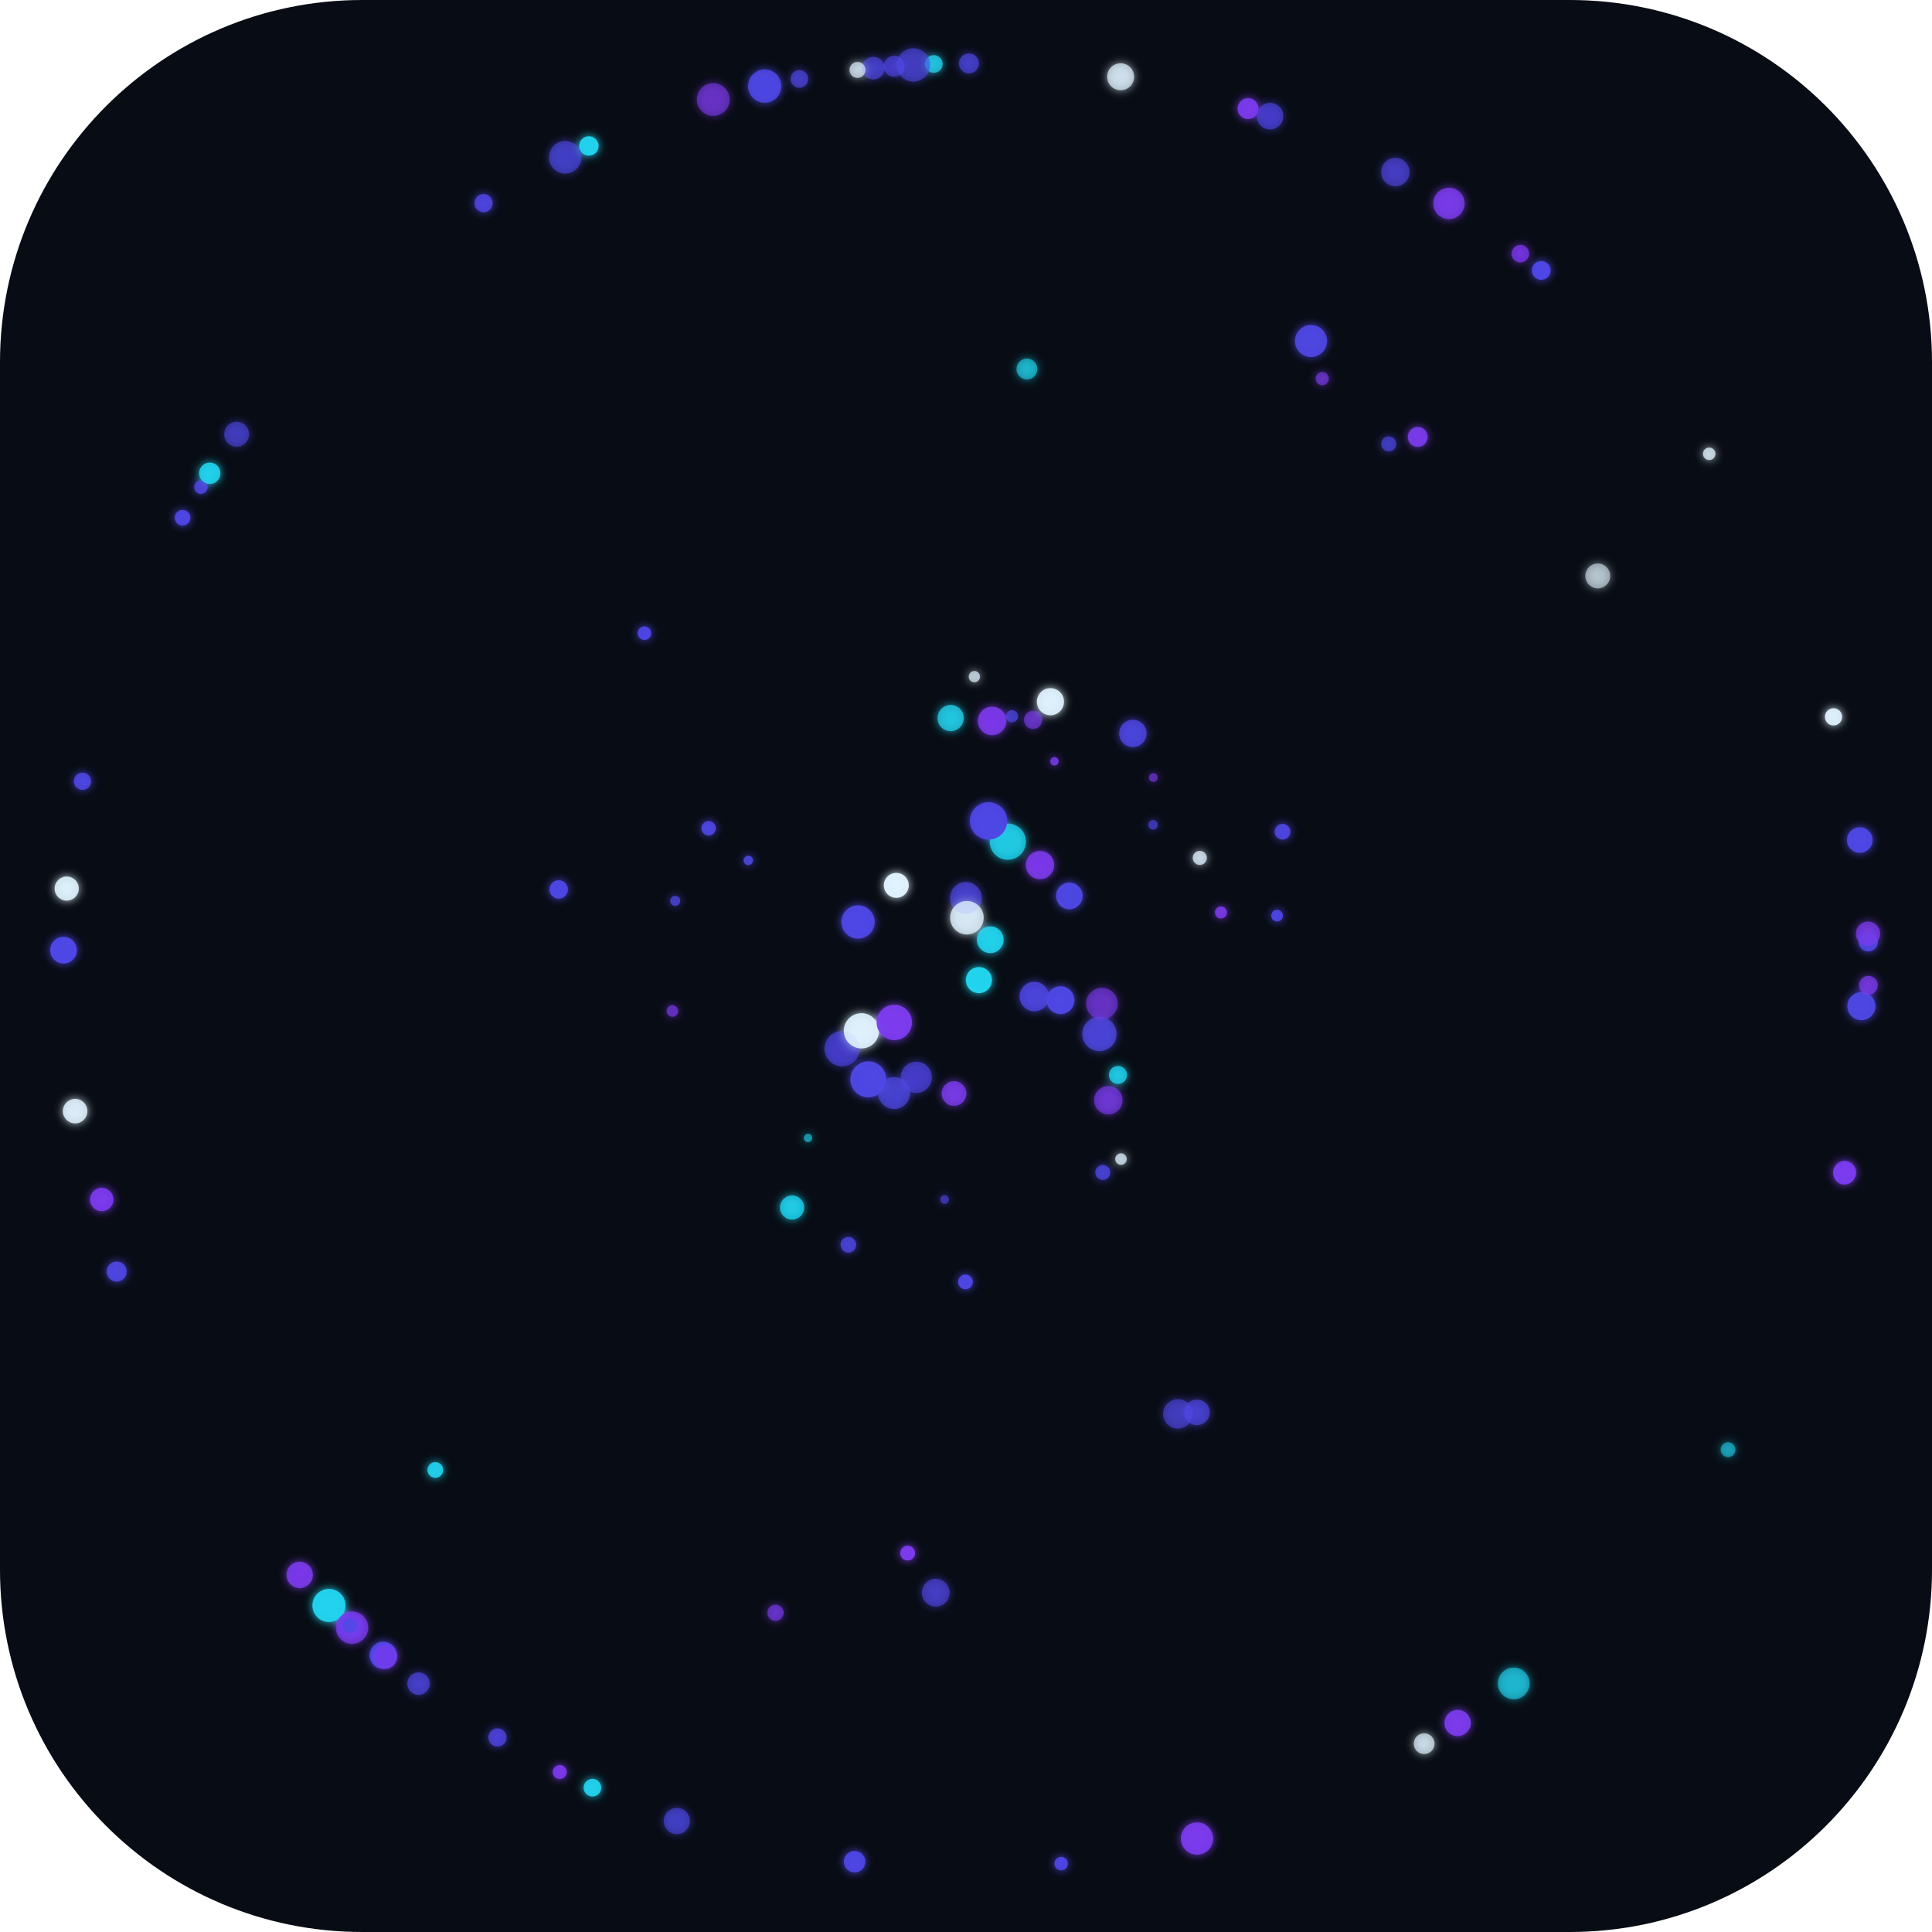
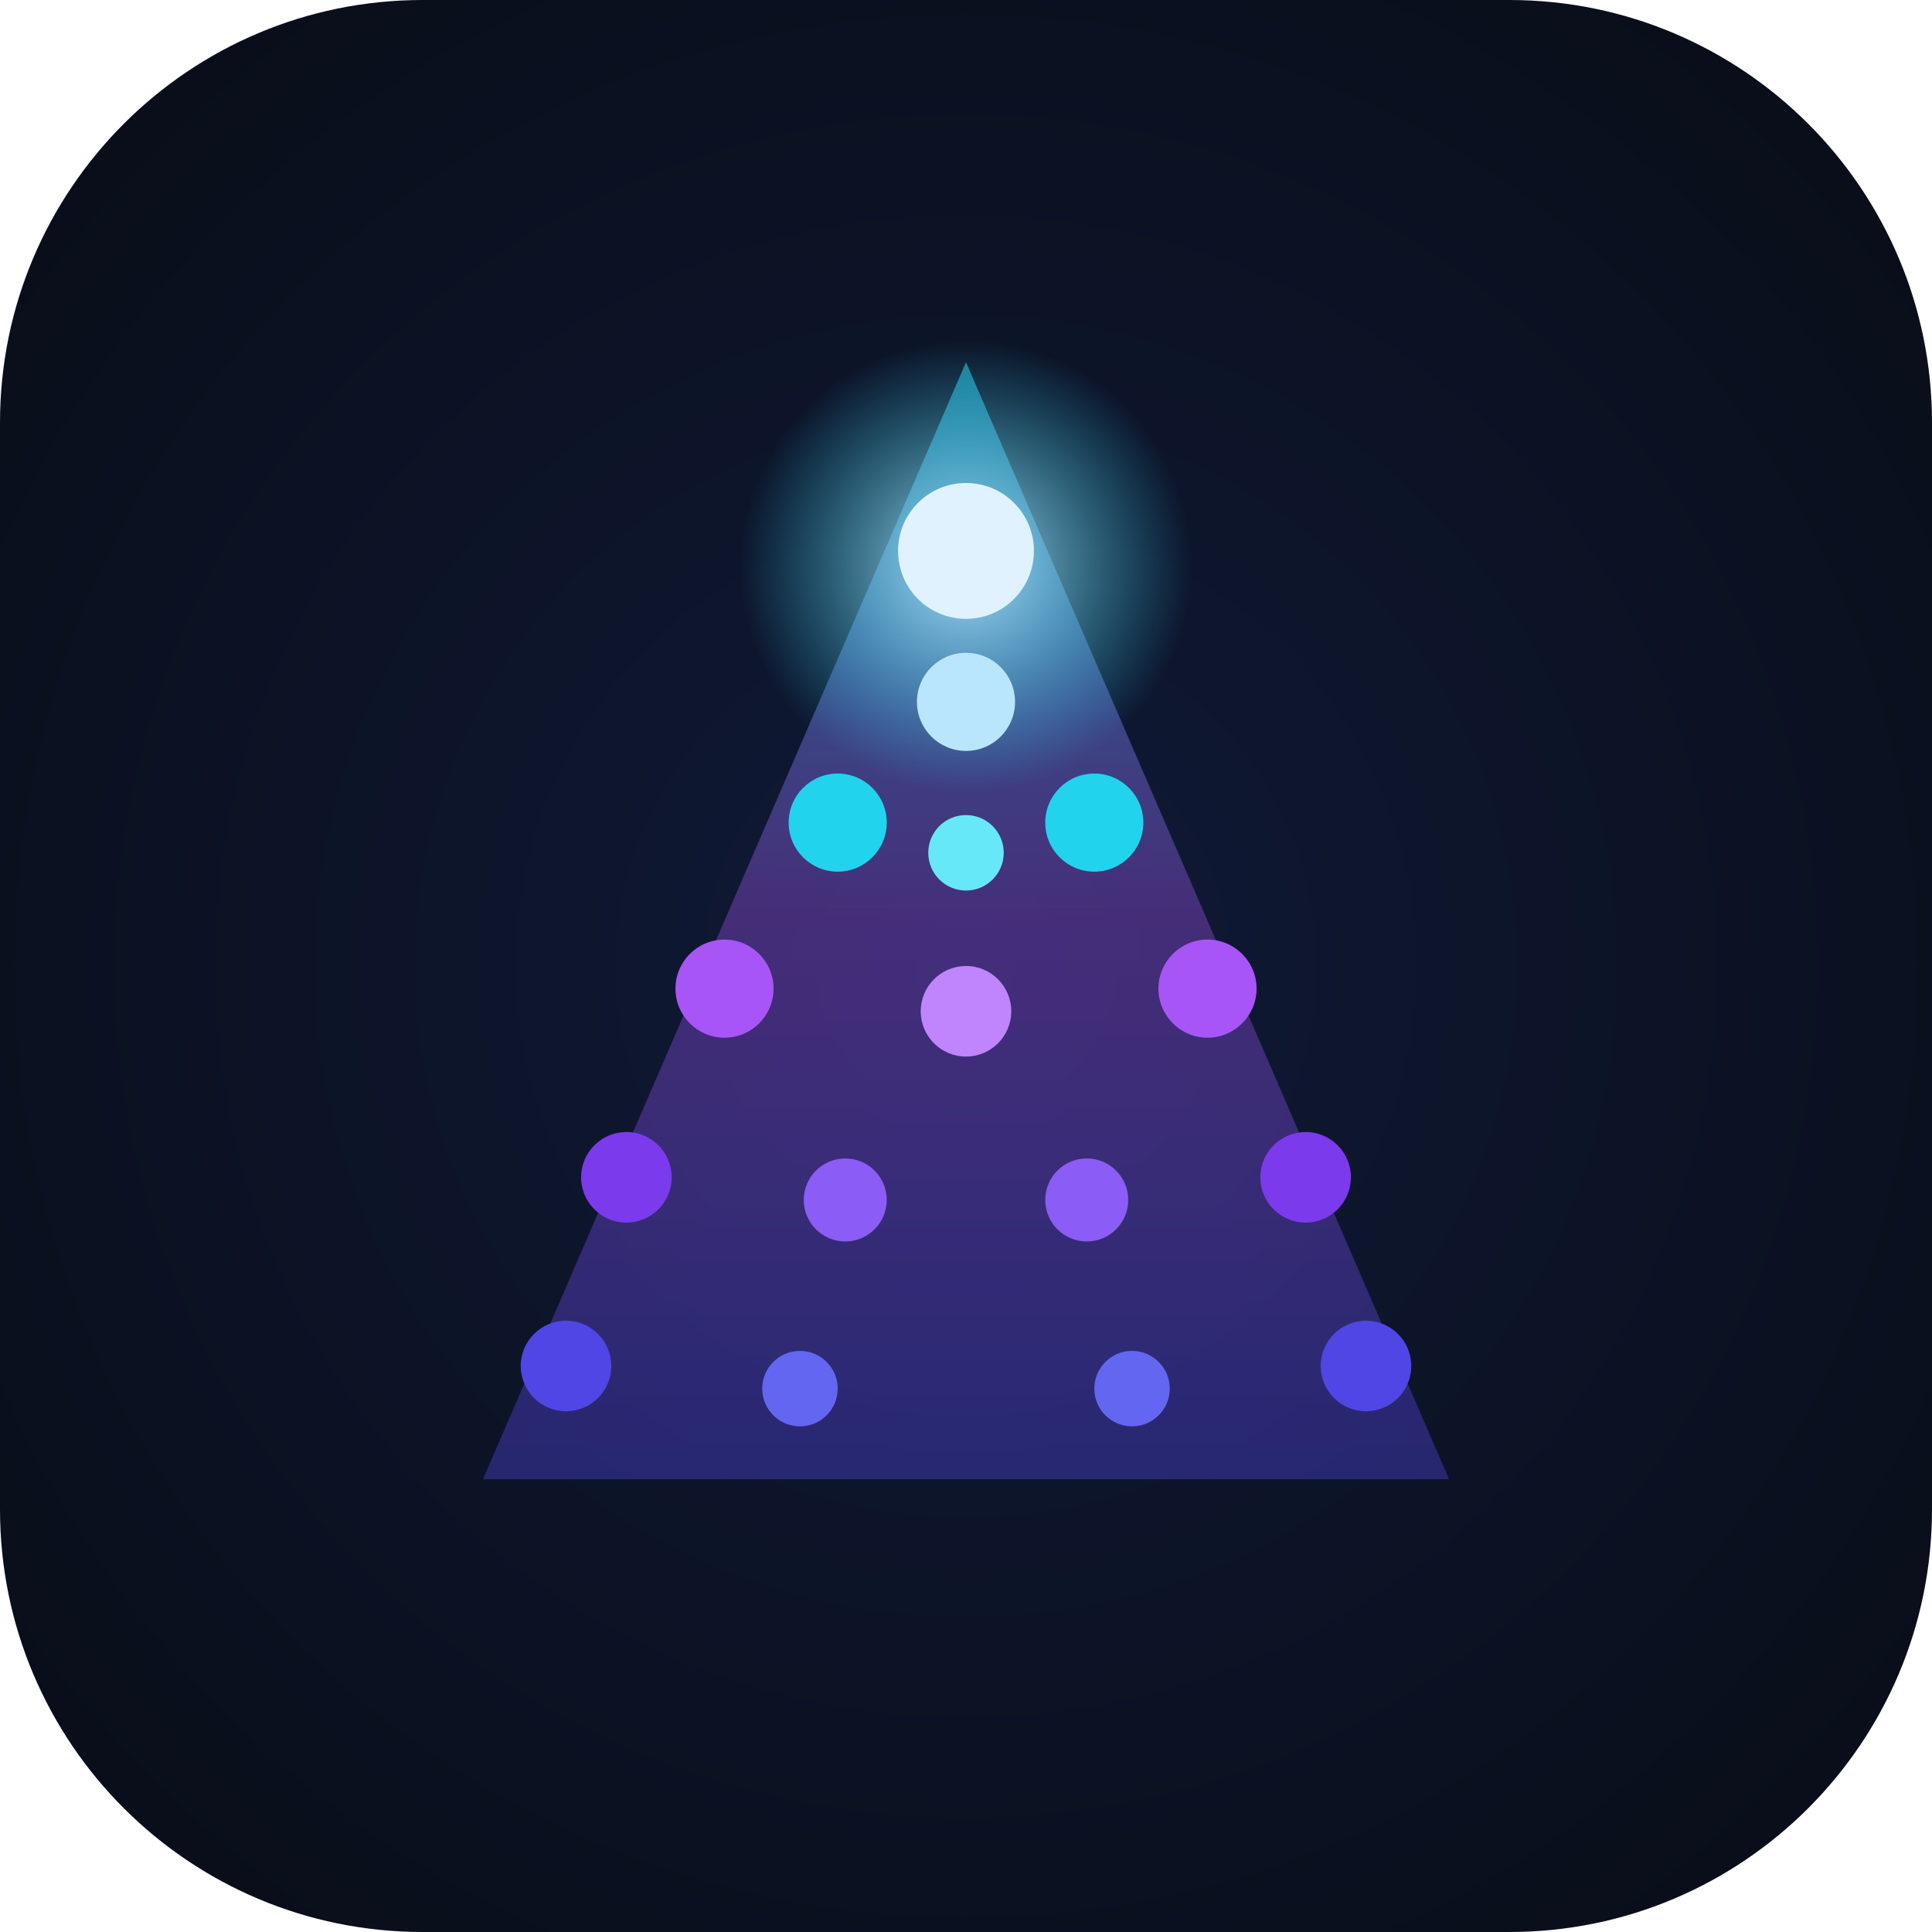
- <svg xmlns="http://www.w3.org/2000/svg" viewBox="0 0 512 512" fill="none">
-   <rect width="512" height="512" rx="96" fill="#080C14" />
-   <g filter="url(#glow)">
-     <circle cx="255.97" cy="237.96" r="4.21" fill="#4F46E5" opacity="0.63" />
-     <circle cx="262.44" cy="249.04" r="3.54" fill="#22D3EE" opacity="0.89" />
-     <circle cx="281.05" cy="265.05" r="3.68" fill="#4F46E5" opacity="0.93" />
-     <circle cx="291.36" cy="274.01" r="4.55" fill="#4F46E5" opacity="0.72" />
-     <circle cx="237.53" cy="234.63" r="3.30" fill="#E0F2FE" opacity="0.98" />
-     <circle cx="223.17" cy="277.90" r="4.67" fill="#4F46E5" opacity="0.62" />
-     <circle cx="228.29" cy="273.18" r="4.67" fill="#E0F2FE" opacity="0.90" />
-     <circle cx="236.95" cy="289.68" r="4.23" fill="#4F46E5" opacity="0.66" />
-     <circle cx="274.11" cy="264.09" r="3.91" fill="#4F46E5" opacity="0.76" />
-     <circle cx="267.08" cy="223.05" r="4.80" fill="#22D3EE" opacity="0.76" />
-     <circle cx="242.83" cy="285.50" r="4.13" fill="#4F46E5" opacity="0.62" />
-     <circle cx="275.60" cy="229.25" r="3.75" fill="#7C3AED" opacity="0.84" />
-     <circle cx="227.39" cy="244.33" r="4.41" fill="#4F46E5" opacity="0.94" />
-     <circle cx="292.02" cy="265.97" r="4.20" fill="#7C3AED" opacity="0.55" />
-     <circle cx="256.24" cy="243.20" r="4.45" fill="#E0F2FE" opacity="0.78" />
-     <circle cx="261.98" cy="217.55" r="4.95" fill="#4F46E5" opacity="0.96" />
-     <circle cx="259.42" cy="259.74" r="3.45" fill="#22D3EE" opacity="0.99" />
-     <circle cx="230.11" cy="286.04" r="4.76" fill="#4F46E5" opacity="0.93" />
-     <circle cx="236.99" cy="270.96" r="4.68" fill="#7C3AED" opacity="0.96" />
-     <circle cx="283.40" cy="237.43" r="3.53" fill="#4F46E5" opacity="0.92" />
-     <circle cx="252.82" cy="289.78" r="3.27" fill="#7C3AED" opacity="0.78" />
-     <circle cx="272.15" cy="97.79" r="2.76" fill="#22D3EE" opacity="0.62" />
-     <circle cx="19.91" cy="294.46" r="3.25" fill="#E0F2FE" opacity="0.85" />
-     <circle cx="110.92" cy="446.18" r="2.99" fill="#4F46E5" opacity="0.63" />
-     <circle cx="488.86" cy="310.69" r="3.05" fill="#7C3AED" opacity="0.94" />
-     <circle cx="53.24" cy="129.10" r="1.79" fill="#4F46E5" opacity="0.83" />
-     <circle cx="247.98" cy="422.07" r="3.68" fill="#4F46E5" opacity="0.58" />
-     <circle cx="209.91" cy="320.01" r="3.20" fill="#22D3EE" opacity="0.79" />
-     <circle cx="148.34" cy="469.60" r="1.85" fill="#7C3AED" opacity="0.92" />
-     <circle cx="179.37" cy="482.59" r="3.47" fill="#4F46E5" opacity="0.60" />
-     <circle cx="488.78" cy="311.05" r="2.90" fill="#7C3AED" opacity="0.80" />
-     <circle cx="157.00" cy="473.75" r="2.34" fill="#22D3EE" opacity="0.92" />
-     <circle cx="317.21" cy="374.30" r="3.40" fill="#4F46E5" opacity="0.63" />
-     <circle cx="368.02" cy="117.64" r="2.00" fill="#4F46E5" opacity="0.64" />
-     <circle cx="92.80" cy="430.88" r="3.46" fill="#4F46E5" opacity="0.82" />
-     <circle cx="402.90" cy="67.22" r="2.32" fill="#7C3AED" opacity="0.75" />
-     <circle cx="251.94" cy="190.29" r="3.48" fill="#22D3EE" opacity="0.74" />
-     <circle cx="423.43" cy="152.63" r="3.30" fill="#E0F2FE" opacity="0.55" />
-     <circle cx="383.98" cy="53.91" r="4.15" fill="#7C3AED" opacity="0.81" />
-     <circle cx="21.86" cy="207.04" r="2.29" fill="#4F46E5" opacity="0.86" />
-     <circle cx="247.47" cy="16.95" r="2.35" fill="#22D3EE" opacity="0.75" />
-     <circle cx="495.11" cy="249.60" r="2.55" fill="#4F46E5" opacity="0.88" />
-     <circle cx="339.89" cy="220.41" r="2.09" fill="#4F46E5" opacity="0.88" />
-     <circle cx="242.07" cy="17.21" r="4.42" fill="#4F46E5" opacity="0.56" />
-     <circle cx="377.42" cy="462.09" r="2.75" fill="#E0F2FE" opacity="0.68" />
-     <circle cx="281.22" cy="493.87" r="1.77" fill="#4F46E5" opacity="0.95" />
-     <circle cx="312.15" cy="374.70" r="3.91" fill="#4F46E5" opacity="0.56" />
-     <circle cx="48.38" cy="137.21" r="2.07" fill="#4F46E5" opacity="0.94" />
-     <circle cx="87.18" cy="425.46" r="4.38" fill="#22D3EE" opacity="0.97" />
-     <circle cx="375.71" cy="115.79" r="2.64" fill="#7C3AED" opacity="0.88" />
-     <circle cx="485.90" cy="189.97" r="2.28" fill="#E0F2FE" opacity="0.94" />
-     <circle cx="17.68" cy="235.48" r="3.20" fill="#E0F2FE" opacity="0.88" />
-     <circle cx="93.29" cy="431.34" r="4.28" fill="#7C3AED" opacity="0.74" />
-     <circle cx="293.72" cy="291.57" r="3.77" fill="#7C3AED" opacity="0.63" />
-     <circle cx="278.38" cy="185.96" r="3.59" fill="#E0F2FE" opacity="0.92" />
-     <circle cx="231.44" cy="18.06" r="3.00" fill="#4F46E5" opacity="0.61" />
-     <circle cx="492.86" cy="222.62" r="3.39" fill="#4F46E5" opacity="0.94" />
-     <circle cx="202.66" cy="22.82" r="4.41" fill="#4F46E5" opacity="0.87" />
-     <circle cx="240.54" cy="411.59" r="1.96" fill="#7C3AED" opacity="0.98" />
-     <circle cx="369.79" cy="45.60" r="3.77" fill="#4F46E5" opacity="0.58" />
-     <circle cx="211.84" cy="20.91" r="2.35" fill="#4F46E5" opacity="0.63" />
-     <circle cx="296.98" cy="20.34" r="3.57" fill="#E0F2FE" opacity="0.71" />
-     <circle cx="273.78" cy="190.77" r="2.42" fill="#7C3AED" opacity="0.60" />
-     <circle cx="350.41" cy="100.33" r="1.76" fill="#7C3AED" opacity="0.62" />
-     <circle cx="92.71" cy="430.79" r="1.89" fill="#4F46E5" opacity="0.92" />
-     <circle cx="79.42" cy="417.36" r="3.49" fill="#7C3AED" opacity="0.85" />
-     <circle cx="156.06" cy="38.68" r="2.57" fill="#22D3EE" opacity="0.97" />
-     <circle cx="62.72" cy="115.07" r="3.30" fill="#4F46E5" opacity="0.56" />
-     <circle cx="452.96" cy="120.27" r="1.66" fill="#E0F2FE" opacity="0.77" />
-     <circle cx="317.22" cy="487.23" r="4.28" fill="#7C3AED" opacity="0.91" />
-     <circle cx="149.80" cy="41.67" r="4.32" fill="#4F46E5" opacity="0.60" />
-     <circle cx="16.84" cy="251.80" r="3.52" fill="#4F46E5" opacity="1.00" />
-     <circle cx="227.25" cy="18.53" r="2.12" fill="#E0F2FE" opacity="0.67" />
-     <circle cx="493.29" cy="266.64" r="3.72" fill="#4F46E5" opacity="0.91" />
-     <circle cx="300.22" cy="194.37" r="3.63" fill="#4F46E5" opacity="0.77" />
-     <circle cx="408.44" cy="71.67" r="2.48" fill="#4F46E5" opacity="0.98" />
-     <circle cx="30.92" cy="336.98" r="2.66" fill="#4F46E5" opacity="0.88" />
-     <circle cx="330.75" cy="28.78" r="2.77" fill="#7C3AED" opacity="0.91" />
-     <circle cx="115.37" cy="389.56" r="2.08" fill="#22D3EE" opacity="0.91" />
-     <circle cx="170.79" cy="167.80" r="1.79" fill="#4F46E5" opacity="0.96" />
-     <circle cx="189.02" cy="26.37" r="4.35" fill="#7C3AED" opacity="0.56" />
-     <circle cx="101.59" cy="438.69" r="3.60" fill="#4F46E5" opacity="0.98" />
-     <circle cx="495.15" cy="261.11" r="2.50" fill="#7C3AED" opacity="0.71" />
-     <circle cx="336.57" cy="30.78" r="3.52" fill="#4F46E5" opacity="0.62" />
-     <circle cx="262.92" cy="191.05" r="3.78" fill="#7C3AED" opacity="0.84" />
-     <circle cx="457.96" cy="384.17" r="1.96" fill="#22D3EE" opacity="0.56" />
-     <circle cx="236.96" cy="17.56" r="2.78" fill="#4F46E5" opacity="0.62" />
-     <circle cx="128.15" cy="53.83" r="2.41" fill="#4F46E5" opacity="0.83" />
-     <circle cx="55.59" cy="125.42" r="2.83" fill="#22D3EE" opacity="0.89" />
-     <circle cx="256.78" cy="16.80" r="2.65" fill="#4F46E5" opacity="0.64" />
-     <circle cx="205.52" cy="427.40" r="2.16" fill="#7C3AED" opacity="0.63" />
-     <circle cx="296.28" cy="284.88" r="2.39" fill="#22D3EE" opacity="0.79" />
-     <circle cx="26.96" cy="317.88" r="3.09" fill="#7C3AED" opacity="0.94" />
-     <circle cx="226.48" cy="493.37" r="2.84" fill="#4F46E5" opacity="0.96" />
-     <circle cx="401.16" cy="446.12" r="4.20" fill="#22D3EE" opacity="0.61" />
-     <circle cx="347.43" cy="90.37" r="4.25" fill="#4F46E5" opacity="0.88" />
-     <circle cx="386.28" cy="456.61" r="3.48" fill="#7C3AED" opacity="0.90" />
-     <circle cx="495.05" cy="247.43" r="3.22" fill="#7C3AED" opacity="0.72" />
-     <circle cx="102.06" cy="439.08" r="3.20" fill="#7C3AED" opacity="0.72" />
-     <circle cx="148.06" cy="235.71" r="2.44" fill="#4F46E5" opacity="0.94" />
-     <circle cx="492.74" cy="221.80" r="1.92" fill="#4F46E5" opacity="0.58" />
-     <circle cx="131.84" cy="460.45" r="2.42" fill="#4F46E5" opacity="0.75" />
-     <circle cx="198.31" cy="228.02" r="1.25" fill="#4F46E5" opacity="0.86" />
-     <circle cx="297.07" cy="307.17" r="1.53" fill="#E0F2FE" opacity="0.73" />
-     <circle cx="214.14" cy="301.58" r="1.11" fill="#22D3EE" opacity="0.60" />
-     <circle cx="268.19" cy="189.80" r="1.62" fill="#4F46E5" opacity="0.69" />
-     <circle cx="224.83" cy="329.88" r="2.09" fill="#4F46E5" opacity="0.76" />
-     <circle cx="187.79" cy="219.50" r="1.91" fill="#4F46E5" opacity="0.88" />
-     <circle cx="250.31" cy="317.88" r="1.18" fill="#4F46E5" opacity="0.59" />
-     <circle cx="258.22" cy="179.32" r="1.50" fill="#E0F2FE" opacity="0.70" />
-     <circle cx="305.56" cy="218.58" r="1.26" fill="#4F46E5" opacity="0.65" />
-     <circle cx="279.43" cy="201.76" r="1.13" fill="#7C3AED" opacity="0.81" />
-     <circle cx="305.64" cy="206.06" r="1.17" fill="#7C3AED" opacity="0.61" />
-     <circle cx="178.93" cy="238.74" r="1.34" fill="#4F46E5" opacity="0.74" />
-     <circle cx="178.19" cy="267.93" r="1.55" fill="#7C3AED" opacity="0.64" />
-     <circle cx="317.96" cy="227.35" r="1.87" fill="#E0F2FE" opacity="0.74" />
-     <circle cx="292.26" cy="310.71" r="1.99" fill="#4F46E5" opacity="0.76" />
-     <circle cx="255.86" cy="339.72" r="1.95" fill="#4F46E5" opacity="0.93" />
-     <circle cx="323.57" cy="241.81" r="1.60" fill="#7C3AED" opacity="0.85" />
-     <circle cx="338.44" cy="242.65" r="1.54" fill="#4F46E5" opacity="0.96" />
-   </g>
+ <svg xmlns="http://www.w3.org/2000/svg" width="512" height="512" viewBox="0 0 512 512">
  <defs>
-     <filter id="glow" x="-20%" y="-20%" width="140%" height="140%">
-       <feGaussianBlur stdDeviation="1.2" result="blur" />
-       <feMerge>
-         <feMergeNode in="blur" />
-         <feMergeNode in="SourceGraphic" />
-       </feMerge>
-     </filter>
+     <radialGradient id="bg" cx="50%" cy="50%" r="72%">
+       <stop offset="0%" stop-color="#101A38" />
+       <stop offset="100%" stop-color="#080C14" />
+     </radialGradient>
+     <linearGradient id="glow" x1="50%" y1="100%" x2="50%" y2="0%">
+       <stop offset="0%" stop-color="#4F46E5" stop-opacity="0.55" />
+       <stop offset="50%" stop-color="#A855F7" stop-opacity="0.5" />
+       <stop offset="100%" stop-color="#22D3EE" stop-opacity="0.8" />
+     </linearGradient>
+     <radialGradient id="tipGlow" cx="50%" cy="50%" r="50%">
+       <stop offset="0%" stop-color="#BAE6FD" stop-opacity="0.9" />
+       <stop offset="100%" stop-color="#22D3EE" stop-opacity="0" />
+     </radialGradient>
  </defs>
+   <rect width="512" height="512" rx="112" fill="url(#bg)" />
+   <polygon points="256,96 384,392 128,392" fill="url(#glow)" opacity="0.7" />
+   <circle cx="256" cy="150" r="60" fill="url(#tipGlow)" />
+   <circle cx="256" cy="146" r="18" fill="#E0F2FE" />
+   <circle cx="256" cy="186" r="13" fill="#BAE6FD" />
+   <circle cx="222" cy="218" r="13" fill="#22D3EE" />
+   <circle cx="290" cy="218" r="13" fill="#22D3EE" />
+   <circle cx="256" cy="226" r="10" fill="#67E8F9" />
+   <circle cx="192" cy="262" r="13" fill="#A855F7" />
+   <circle cx="256" cy="268" r="12" fill="#C084FC" />
+   <circle cx="320" cy="262" r="13" fill="#A855F7" />
+   <circle cx="166" cy="312" r="12" fill="#7C3AED" />
+   <circle cx="224" cy="318" r="11" fill="#8B5CF6" />
+   <circle cx="288" cy="318" r="11" fill="#8B5CF6" />
+   <circle cx="346" cy="312" r="12" fill="#7C3AED" />
+   <circle cx="150" cy="362" r="12" fill="#4F46E5" />
+   <circle cx="212" cy="368" r="10" fill="#6366F1" />
+   <circle cx="300" cy="368" r="10" fill="#6366F1" />
+   <circle cx="362" cy="362" r="12" fill="#4F46E5" />
</svg>
